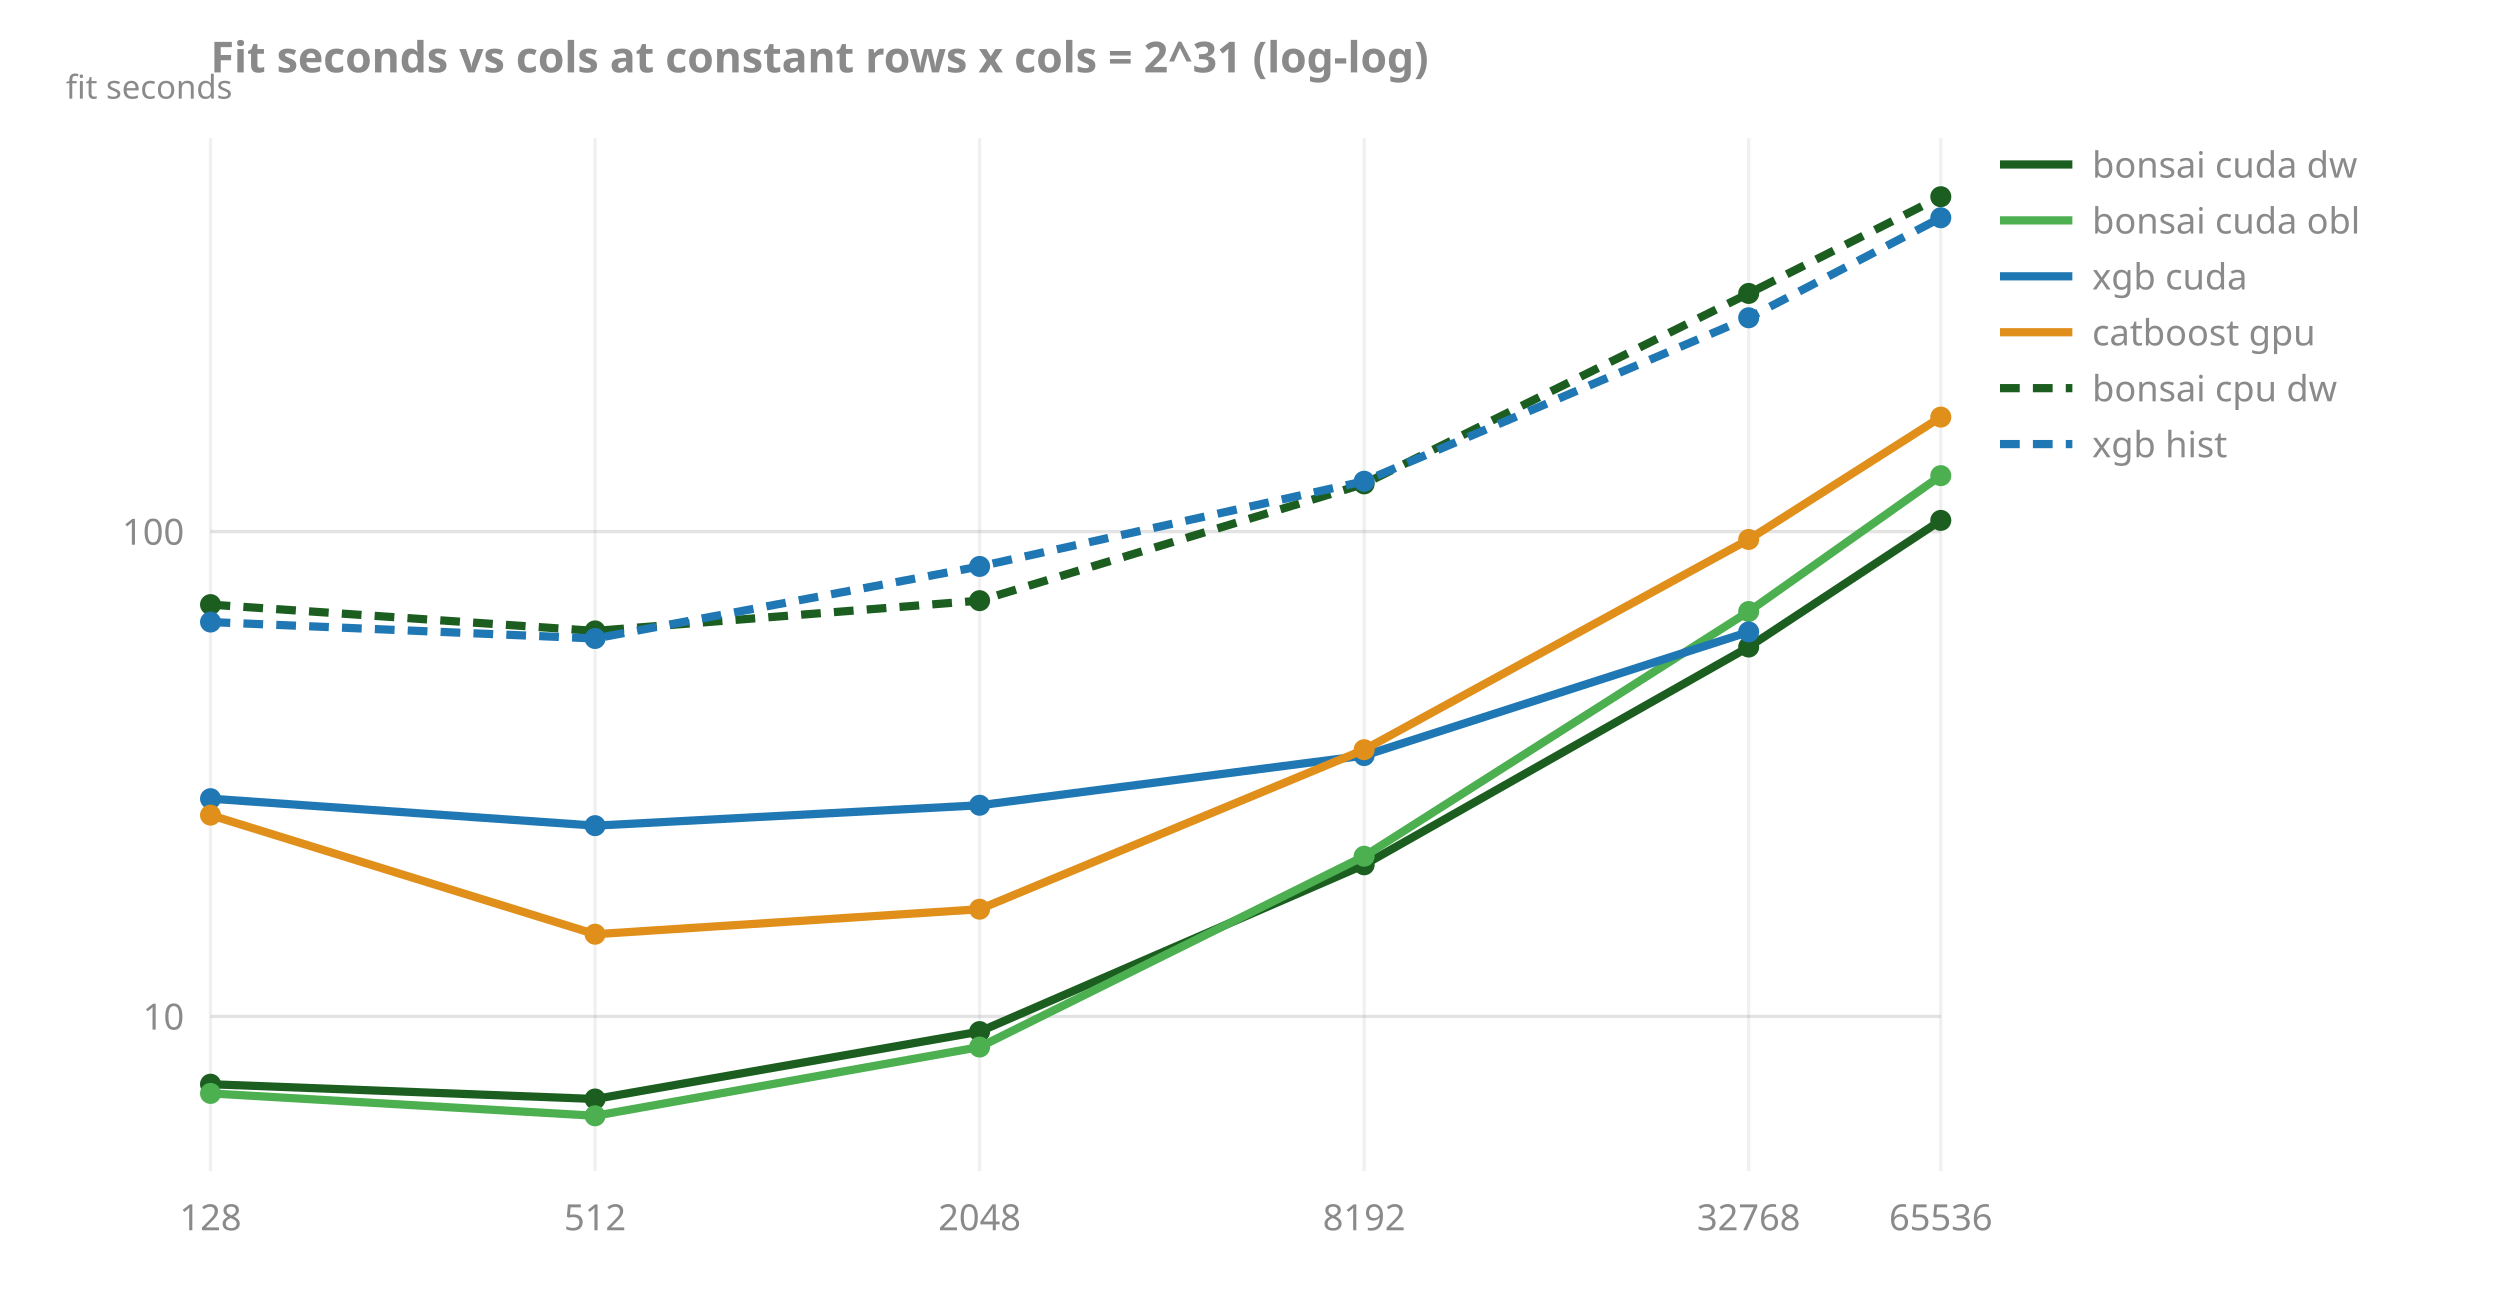
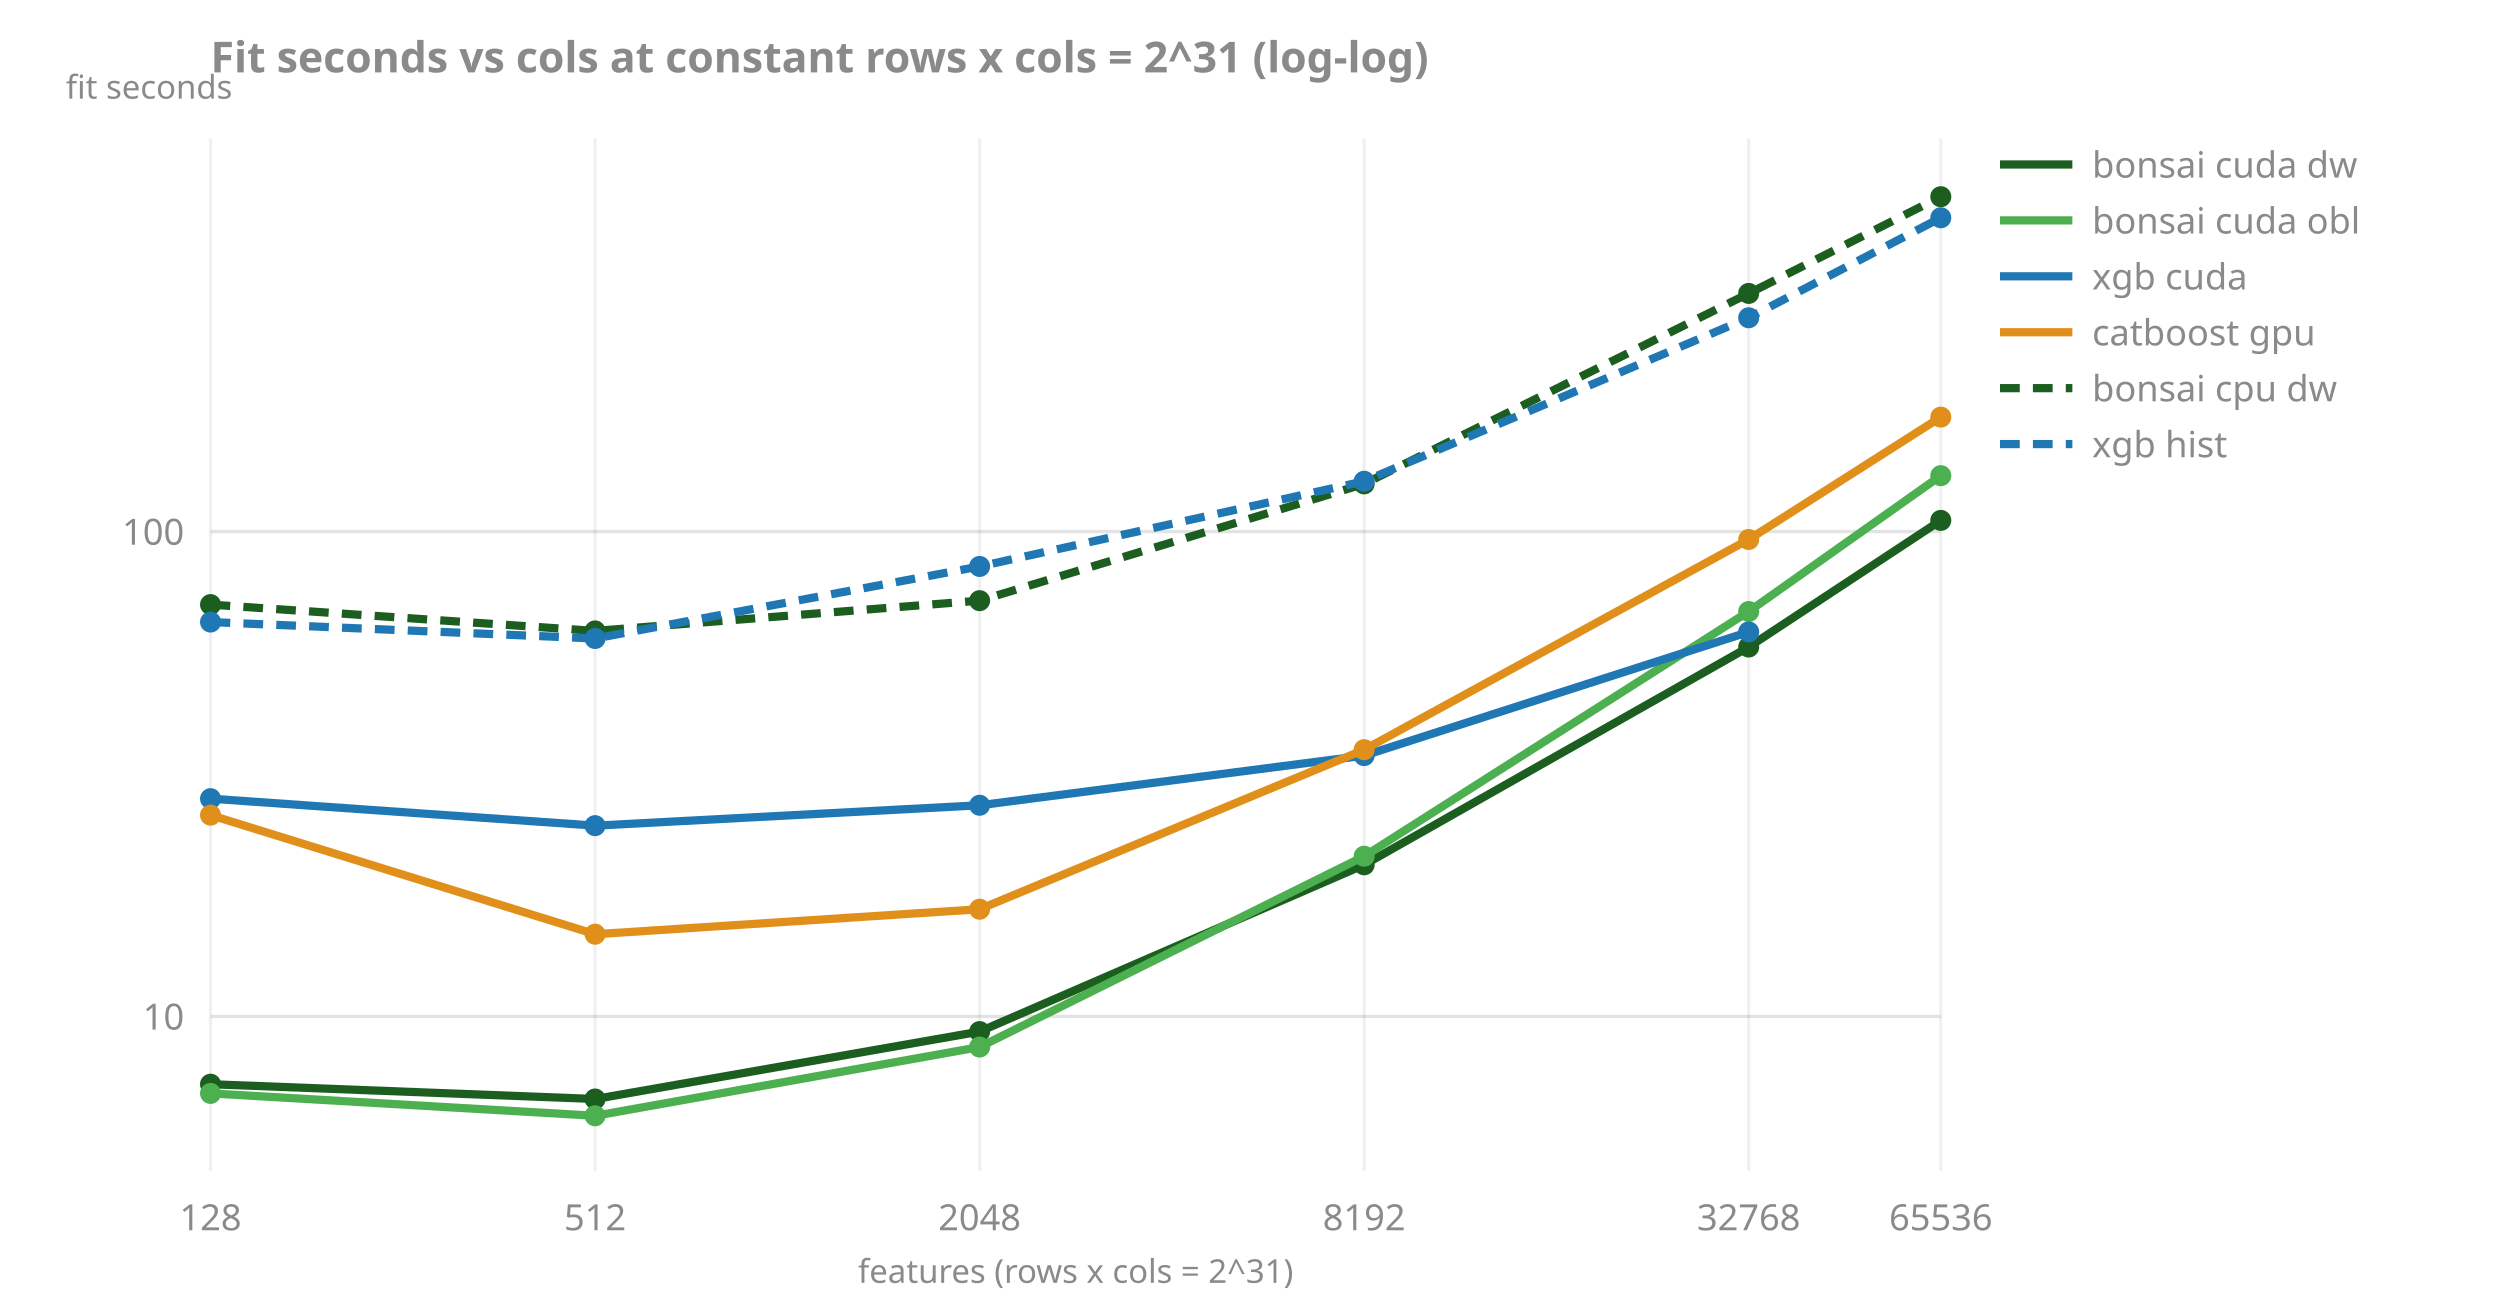
<svg xmlns="http://www.w3.org/2000/svg" width="760" height="400" viewBox="0 0 760 400">
  <text x="64" y="22" font-size="13" fill="#8a8a8a" font-family="system-ui,sans-serif" text-anchor="start" font-weight="bold">Fit seconds vs cols at constant rows x cols = 2^31 (log-log)</text>
  <line x1="64" y1="309.0" x2="590" y2="309.0" stroke="#808080" stroke-opacity="0.22" />
  <text x="56" y="313.0" font-size="11" fill="#8a8a8a" font-family="system-ui,sans-serif" text-anchor="end" font-weight="normal">10</text>
  <line x1="64" y1="161.6" x2="590" y2="161.6" stroke="#808080" stroke-opacity="0.22" />
  <text x="56" y="165.6" font-size="11" fill="#8a8a8a" font-family="system-ui,sans-serif" text-anchor="end" font-weight="normal">100</text>
  <line x1="64.0" y1="42" x2="64.0" y2="356" stroke="#808080" stroke-opacity="0.12" />
  <text x="64.0" y="374" font-size="11" fill="#8a8a8a" font-family="system-ui,sans-serif" text-anchor="middle" font-weight="normal">128</text>
  <line x1="180.9" y1="42" x2="180.9" y2="356" stroke="#808080" stroke-opacity="0.12" />
  <text x="180.9" y="374" font-size="11" fill="#8a8a8a" font-family="system-ui,sans-serif" text-anchor="middle" font-weight="normal">512</text>
  <line x1="297.8" y1="42" x2="297.8" y2="356" stroke="#808080" stroke-opacity="0.12" />
  <text x="297.8" y="374" font-size="11" fill="#8a8a8a" font-family="system-ui,sans-serif" text-anchor="middle" font-weight="normal">2048</text>
  <line x1="414.7" y1="42" x2="414.7" y2="356" stroke="#808080" stroke-opacity="0.12" />
  <text x="414.7" y="374" font-size="11" fill="#8a8a8a" font-family="system-ui,sans-serif" text-anchor="middle" font-weight="normal">8192</text>
  <line x1="531.6" y1="42" x2="531.6" y2="356" stroke="#808080" stroke-opacity="0.12" />
  <text x="531.6" y="374" font-size="11" fill="#8a8a8a" font-family="system-ui,sans-serif" text-anchor="middle" font-weight="normal">32768</text>
  <line x1="590.0" y1="42" x2="590.0" y2="356" stroke="#808080" stroke-opacity="0.12" />
  <text x="590.0" y="374" font-size="11" fill="#8a8a8a" font-family="system-ui,sans-serif" text-anchor="middle" font-weight="normal">65536</text>
  <text x="20" y="30" font-size="10" fill="#8a8a8a" font-family="system-ui,sans-serif" text-anchor="start" font-weight="normal">fit seconds</text>
+   <text x="327.0" y="390" font-size="10" fill="#8a8a8a" font-family="system-ui,sans-serif" text-anchor="middle" font-weight="normal">features (rows x cols = 2^31)</text>
  <polyline points="64.0,329.6 180.9,334.1 297.8,313.6 414.7,262.9 531.6,196.7 590.0,158.2" fill="none" stroke="#1b5e20" stroke-width="2.5" />
  <circle cx="64.0" cy="329.6" r="3.2" fill="#1b5e20" />
  <circle cx="180.9" cy="334.1" r="3.2" fill="#1b5e20" />
  <circle cx="297.8" cy="313.6" r="3.2" fill="#1b5e20" />
  <circle cx="414.7" cy="262.9" r="3.2" fill="#1b5e20" />
  <circle cx="531.6" cy="196.7" r="3.2" fill="#1b5e20" />
  <circle cx="590.0" cy="158.2" r="3.2" fill="#1b5e20" />
  <polyline points="64.0,332.4 180.9,339.2 297.8,318.3 414.7,260.3 531.6,185.9 590.0,144.6" fill="none" stroke="#4caf50" stroke-width="2.5" />
  <circle cx="64.0" cy="332.4" r="3.2" fill="#4caf50" />
  <circle cx="180.9" cy="339.2" r="3.2" fill="#4caf50" />
  <circle cx="297.8" cy="318.3" r="3.2" fill="#4caf50" />
  <circle cx="414.7" cy="260.3" r="3.2" fill="#4caf50" />
  <circle cx="531.6" cy="185.9" r="3.2" fill="#4caf50" />
  <circle cx="590.0" cy="144.6" r="3.2" fill="#4caf50" />
  <polyline points="64.0,242.8 180.9,251.0 297.8,244.8 414.7,229.7 531.6,192.1" fill="none" stroke="#1f77b4" stroke-width="2.5" />
  <circle cx="64.0" cy="242.8" r="3.2" fill="#1f77b4" />
  <circle cx="180.9" cy="251.0" r="3.2" fill="#1f77b4" />
  <circle cx="297.8" cy="244.8" r="3.2" fill="#1f77b4" />
  <circle cx="414.7" cy="229.7" r="3.2" fill="#1f77b4" />
  <circle cx="531.6" cy="192.1" r="3.2" fill="#1f77b4" />
  <polyline points="64.0,247.8 180.9,284.0 297.8,276.4 414.7,227.9 531.6,164.0 590.0,126.8" fill="none" stroke="#e08f1a" stroke-width="2.5" />
  <circle cx="64.0" cy="247.8" r="3.2" fill="#e08f1a" />
  <circle cx="180.9" cy="284.0" r="3.2" fill="#e08f1a" />
  <circle cx="297.8" cy="276.4" r="3.2" fill="#e08f1a" />
  <circle cx="414.7" cy="227.9" r="3.2" fill="#e08f1a" />
  <circle cx="531.6" cy="164.0" r="3.2" fill="#e08f1a" />
  <circle cx="590.0" cy="126.8" r="3.2" fill="#e08f1a" />
  <polyline points="64.0,183.8 180.9,191.8 297.8,182.6 414.7,147.1 531.6,89.2 590.0,59.8" fill="none" stroke="#1b5e20" stroke-width="2.5" stroke-dasharray="6 4" />
  <circle cx="64.0" cy="183.8" r="3.2" fill="#1b5e20" />
  <circle cx="180.9" cy="191.8" r="3.2" fill="#1b5e20" />
  <circle cx="297.8" cy="182.6" r="3.2" fill="#1b5e20" />
  <circle cx="414.7" cy="147.1" r="3.2" fill="#1b5e20" />
  <circle cx="531.6" cy="89.2" r="3.2" fill="#1b5e20" />
  <circle cx="590.0" cy="59.8" r="3.2" fill="#1b5e20" />
  <polyline points="64.0,189.1 180.9,194.1 297.8,172.2 414.7,146.3 531.6,96.6 590.0,66.2" fill="none" stroke="#1f77b4" stroke-width="2.5" stroke-dasharray="6 4" />
  <circle cx="64.0" cy="189.1" r="3.2" fill="#1f77b4" />
  <circle cx="180.9" cy="194.1" r="3.2" fill="#1f77b4" />
  <circle cx="297.8" cy="172.2" r="3.2" fill="#1f77b4" />
  <circle cx="414.7" cy="146.3" r="3.2" fill="#1f77b4" />
  <circle cx="531.6" cy="96.6" r="3.2" fill="#1f77b4" />
  <circle cx="590.0" cy="66.2" r="3.2" fill="#1f77b4" />
  <line x1="608" y1="50" x2="630" y2="50" stroke="#1b5e20" stroke-width="2.5" />
  <text x="636" y="54" font-size="11" fill="#8a8a8a" font-family="system-ui,sans-serif" text-anchor="start" font-weight="normal">bonsai cuda dw</text>
  <line x1="608" y1="67" x2="630" y2="67" stroke="#4caf50" stroke-width="2.5" />
  <text x="636" y="71" font-size="11" fill="#8a8a8a" font-family="system-ui,sans-serif" text-anchor="start" font-weight="normal">bonsai cuda obl</text>
  <line x1="608" y1="84" x2="630" y2="84" stroke="#1f77b4" stroke-width="2.5" />
  <text x="636" y="88" font-size="11" fill="#8a8a8a" font-family="system-ui,sans-serif" text-anchor="start" font-weight="normal">xgb cuda</text>
  <line x1="608" y1="101" x2="630" y2="101" stroke="#e08f1a" stroke-width="2.5" />
  <text x="636" y="105" font-size="11" fill="#8a8a8a" font-family="system-ui,sans-serif" text-anchor="start" font-weight="normal">catboost gpu</text>
  <line x1="608" y1="118" x2="630" y2="118" stroke="#1b5e20" stroke-width="2.5" stroke-dasharray="6 4" />
  <text x="636" y="122" font-size="11" fill="#8a8a8a" font-family="system-ui,sans-serif" text-anchor="start" font-weight="normal">bonsai cpu dw</text>
  <line x1="608" y1="135" x2="630" y2="135" stroke="#1f77b4" stroke-width="2.5" stroke-dasharray="6 4" />
  <text x="636" y="139" font-size="11" fill="#8a8a8a" font-family="system-ui,sans-serif" text-anchor="start" font-weight="normal">xgb hist</text>
</svg>
